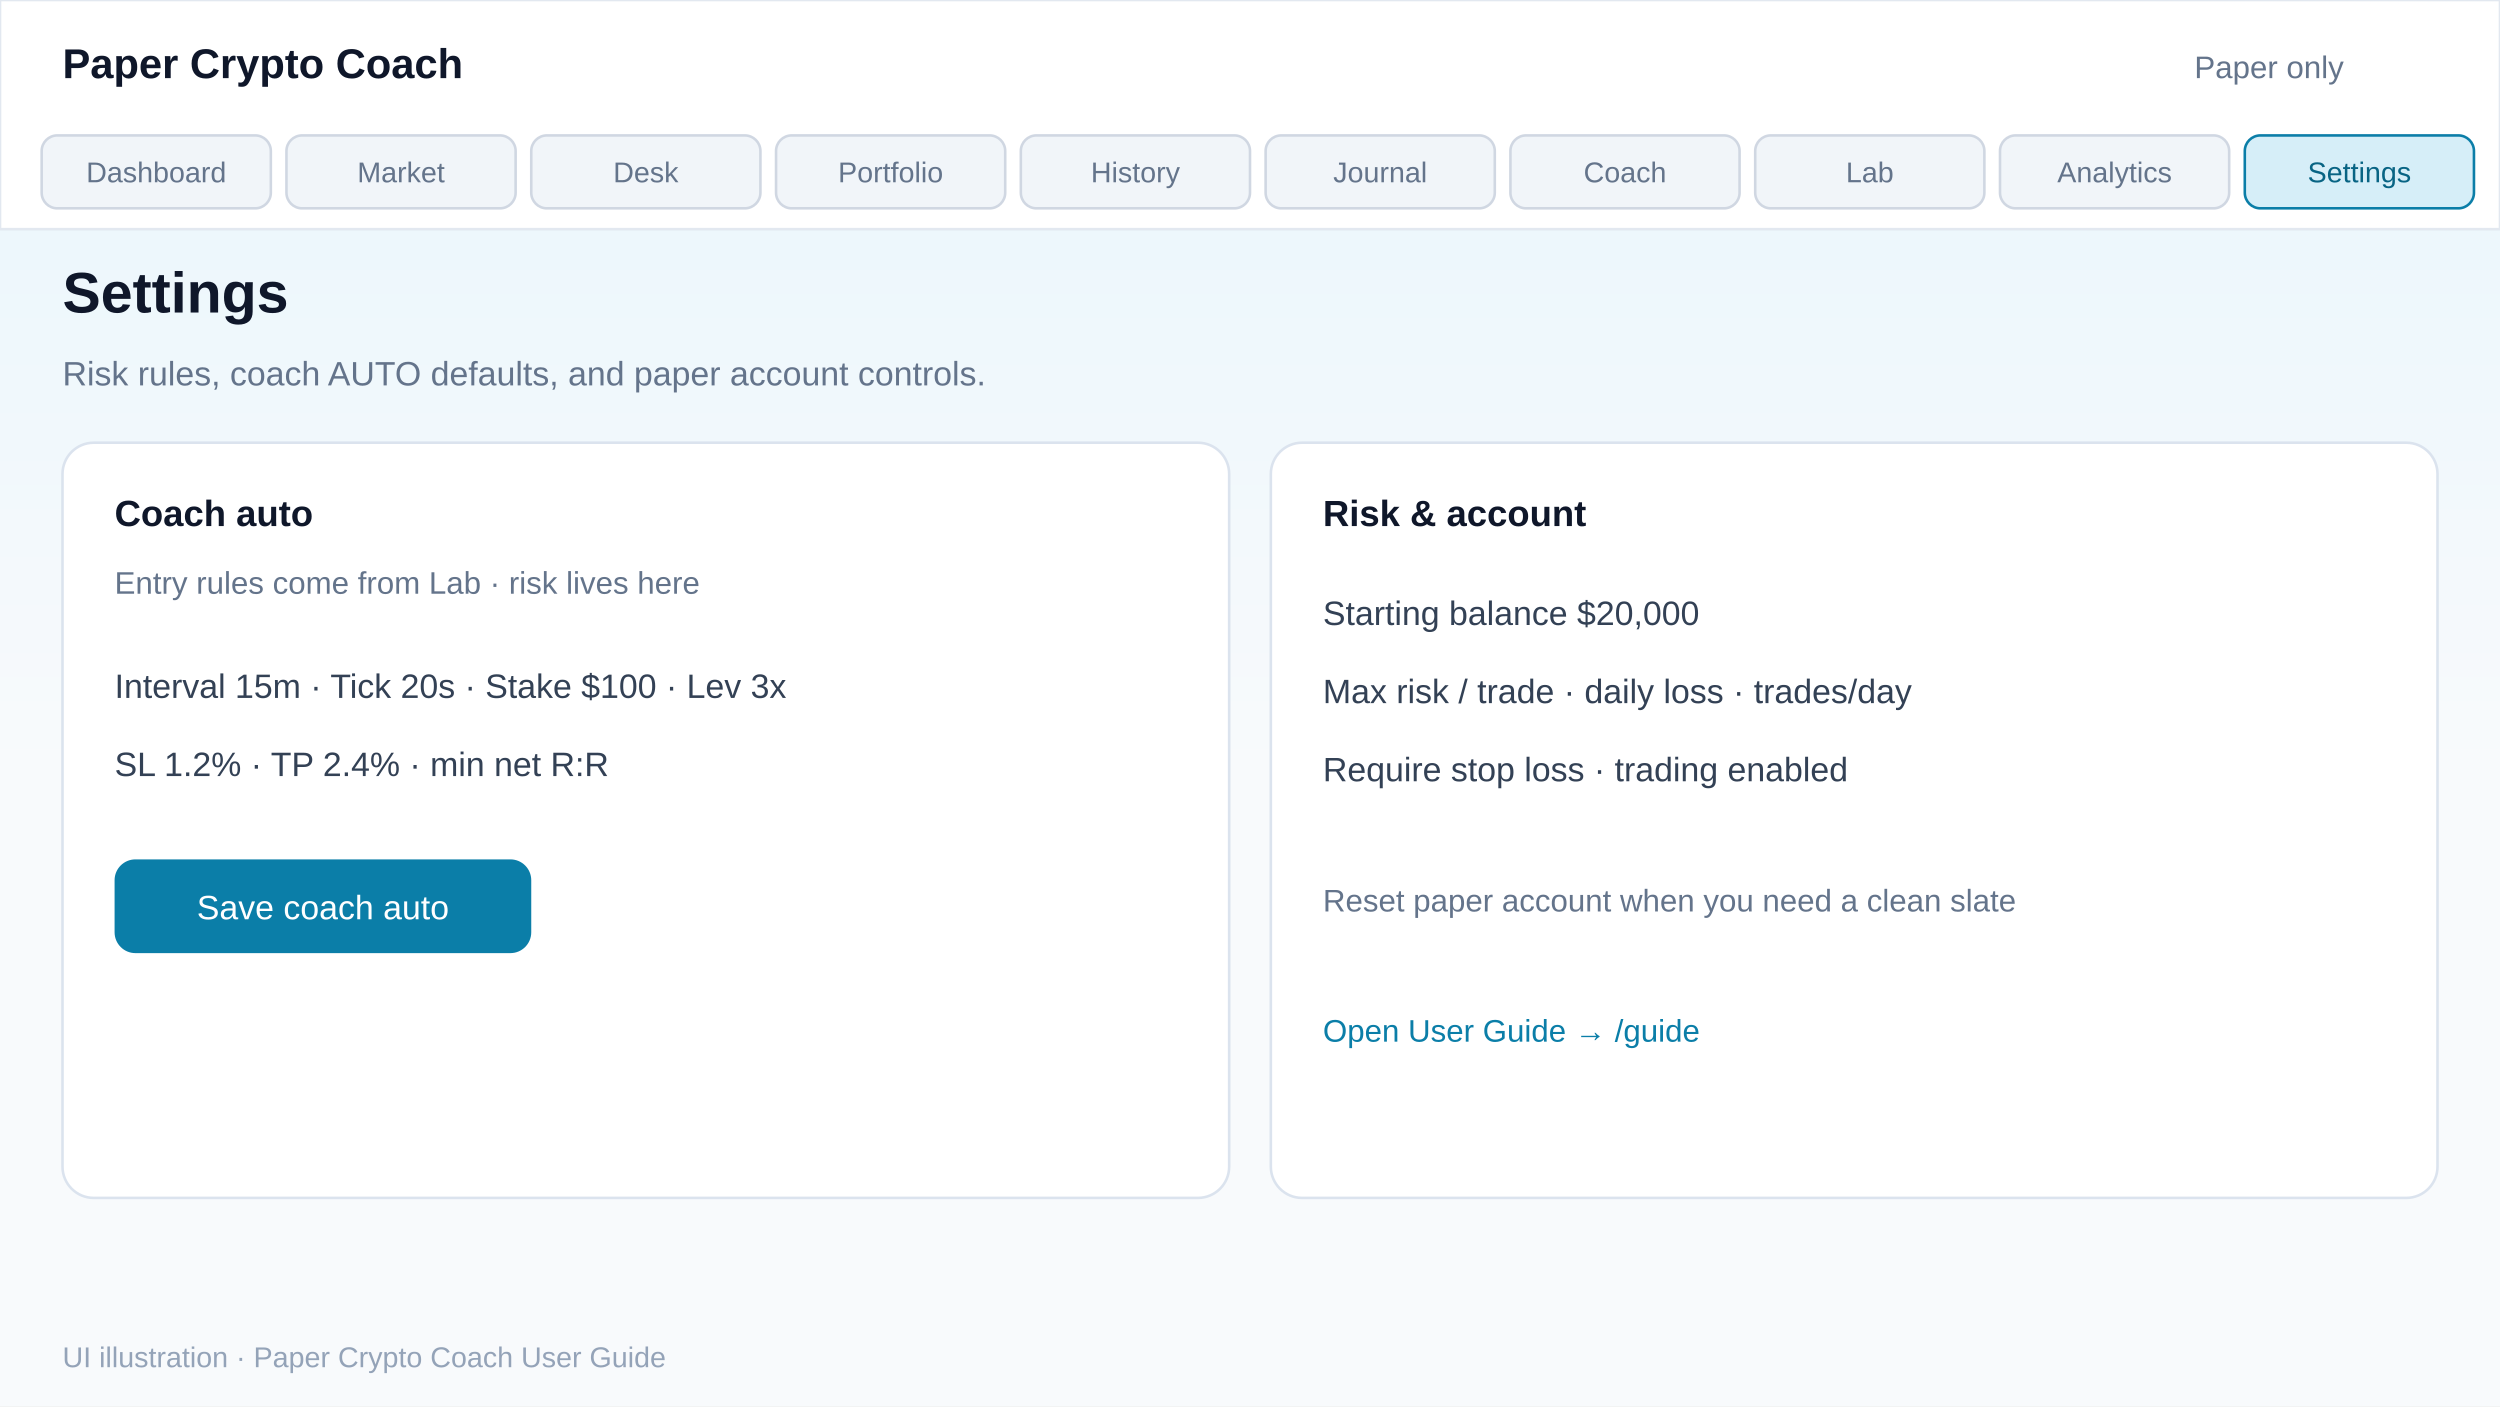
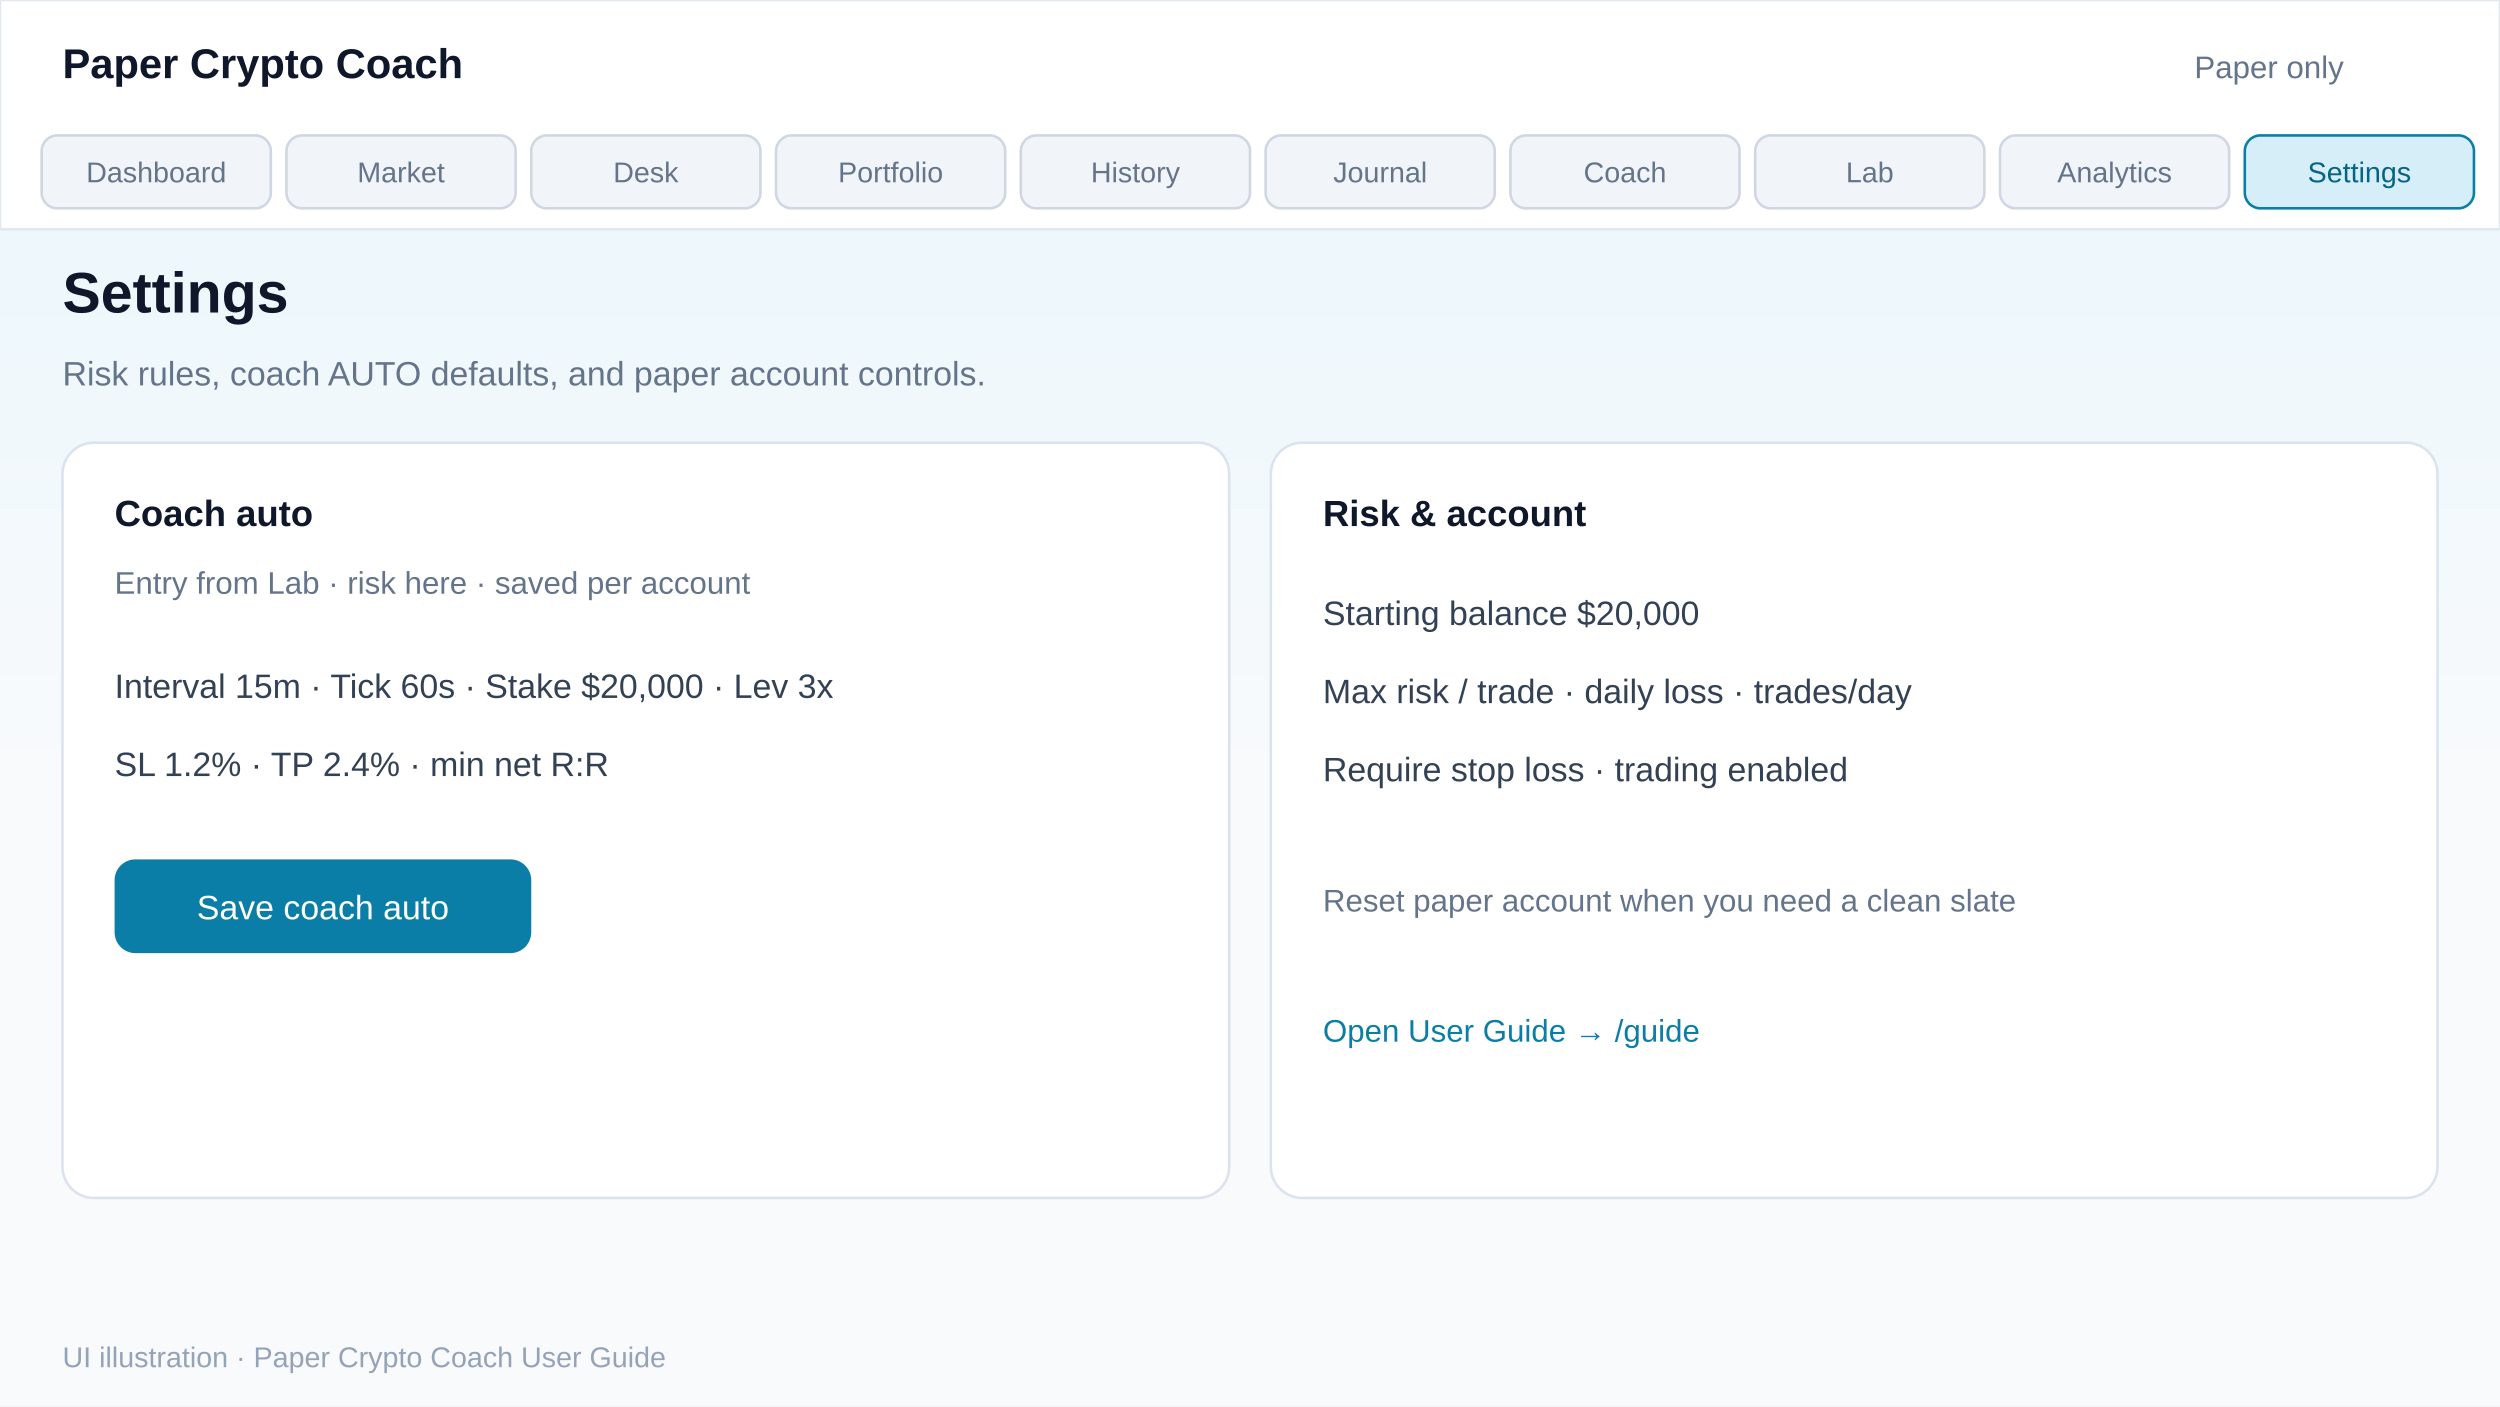
<svg xmlns="http://www.w3.org/2000/svg" width="960" height="540" viewBox="0 0 960 540">
  <defs>
    <linearGradient id="bg" x1="0" y1="0" x2="0" y2="1">
      <stop offset="0%" stop-color="#e8f6fc" />
      <stop offset="55%" stop-color="#f8fafc" />
    </linearGradient>
  </defs>
  <rect width="960" height="540" fill="url(#bg)" />
  <rect x="0" y="0" width="960" height="88" fill="#ffffff" stroke="#e2e8f0" />
  <text x="24" y="30" font-size="16" font-weight="700" font-family="Segoe UI,Arial,sans-serif" fill="#0f172a">Paper Crypto Coach</text>
  <text x="900" y="30" text-anchor="end" font-size="12" font-family="Segoe UI,Arial,sans-serif" fill="#64748b">Paper only</text>
  <rect x="16" y="52" width="88" height="28" rx="6" fill="#f1f5f9" stroke="#d0d7e2" />
  <text x="60" y="70" text-anchor="middle" font-size="11" font-family="Segoe UI,Arial,sans-serif" fill="#64748b">Dashboard</text>
  <rect x="110" y="52" width="88" height="28" rx="6" fill="#f1f5f9" stroke="#d0d7e2" />
  <text x="154" y="70" text-anchor="middle" font-size="11" font-family="Segoe UI,Arial,sans-serif" fill="#64748b">Market</text>
  <rect x="204" y="52" width="88" height="28" rx="6" fill="#f1f5f9" stroke="#d0d7e2" />
  <text x="248" y="70" text-anchor="middle" font-size="11" font-family="Segoe UI,Arial,sans-serif" fill="#64748b">Desk</text>
  <rect x="298" y="52" width="88" height="28" rx="6" fill="#f1f5f9" stroke="#d0d7e2" />
  <text x="342" y="70" text-anchor="middle" font-size="11" font-family="Segoe UI,Arial,sans-serif" fill="#64748b">Portfolio</text>
  <rect x="392" y="52" width="88" height="28" rx="6" fill="#f1f5f9" stroke="#d0d7e2" />
  <text x="436" y="70" text-anchor="middle" font-size="11" font-family="Segoe UI,Arial,sans-serif" fill="#64748b">History</text>
  <rect x="486" y="52" width="88" height="28" rx="6" fill="#f1f5f9" stroke="#d0d7e2" />
  <text x="530" y="70" text-anchor="middle" font-size="11" font-family="Segoe UI,Arial,sans-serif" fill="#64748b">Journal</text>
  <rect x="580" y="52" width="88" height="28" rx="6" fill="#f1f5f9" stroke="#d0d7e2" />
  <text x="624" y="70" text-anchor="middle" font-size="11" font-family="Segoe UI,Arial,sans-serif" fill="#64748b">Coach</text>
  <rect x="674" y="52" width="88" height="28" rx="6" fill="#f1f5f9" stroke="#d0d7e2" />
  <text x="718" y="70" text-anchor="middle" font-size="11" font-family="Segoe UI,Arial,sans-serif" fill="#64748b">Lab</text>
  <rect x="768" y="52" width="88" height="28" rx="6" fill="#f1f5f9" stroke="#d0d7e2" />
  <text x="812" y="70" text-anchor="middle" font-size="11" font-family="Segoe UI,Arial,sans-serif" fill="#64748b">Analytics</text>
  <rect x="862" y="52" width="88" height="28" rx="6" fill="#d6eef8" stroke="#0b7ea8" />
  <text x="906" y="70" text-anchor="middle" font-size="11" font-family="Segoe UI,Arial,sans-serif" fill="#086484">Settings</text>
  <text x="24" y="120" font-size="22" font-weight="700" font-family="Segoe UI,Arial,sans-serif" fill="#0f172a">Settings</text>
  <text x="24" y="148" font-size="13" fill="#64748b" font-family="Segoe UI,Arial,sans-serif">Risk rules, coach AUTO defaults, and paper account controls.</text>
  <rect x="24" y="170" width="448" height="290" rx="12" fill="#fff" stroke="#dbe3ee" />
  <text x="44" y="202" font-size="14" font-weight="600" fill="#0f172a" font-family="Segoe UI,Arial,sans-serif">Coach auto</text>
-   <text x="44" y="228" font-size="12" fill="#64748b" font-family="Segoe UI,Arial,sans-serif">Entry rules come from Lab · risk lives here</text>
-   <text x="44" y="268" font-size="13" fill="#334155" font-family="Segoe UI,Arial,sans-serif">Interval 15m · Tick 20s · Stake $100 · Lev 3x</text>
+   <text x="44" y="228" font-size="12" fill="#64748b" font-family="Segoe UI,Arial,sans-serif">Entry from Lab · risk here · saved per account</text>
+   <text x="44" y="268" font-size="13" fill="#334155" font-family="Segoe UI,Arial,sans-serif">Interval 15m · Tick 60s · Stake $20,000 · Lev 3x</text>
  <text x="44" y="298" font-size="13" fill="#334155" font-family="Segoe UI,Arial,sans-serif">SL 1.2% · TP 2.4% · min net R:R</text>
  <rect x="44" y="330" width="160" height="36" rx="8" fill="#0b7ea8" />
  <text x="124" y="353" text-anchor="middle" font-size="13" fill="#fff" font-family="Segoe UI,Arial,sans-serif">Save coach auto</text>
  <rect x="488" y="170" width="448" height="290" rx="12" fill="#fff" stroke="#dbe3ee" />
  <text x="508" y="202" font-size="14" font-weight="600" fill="#0f172a" font-family="Segoe UI,Arial,sans-serif">Risk &amp; account</text>
  <text x="508" y="240" font-size="13" fill="#334155" font-family="Segoe UI,Arial,sans-serif">Starting balance $20,000</text>
  <text x="508" y="270" font-size="13" fill="#334155" font-family="Segoe UI,Arial,sans-serif">Max risk / trade · daily loss · trades/day</text>
  <text x="508" y="300" font-size="13" fill="#334155" font-family="Segoe UI,Arial,sans-serif">Require stop loss · trading enabled</text>
  <text x="508" y="350" font-size="12" fill="#64748b" font-family="Segoe UI,Arial,sans-serif">Reset paper account when you need a clean slate</text>
  <text x="508" y="400" font-size="12" fill="#0b7ea8" font-family="Segoe UI,Arial,sans-serif">Open User Guide → /guide</text>
  <text x="24" y="525" font-size="11" font-family="Segoe UI,Arial,sans-serif" fill="#94a3b8">UI illustration · Paper Crypto Coach User Guide</text>
</svg>
